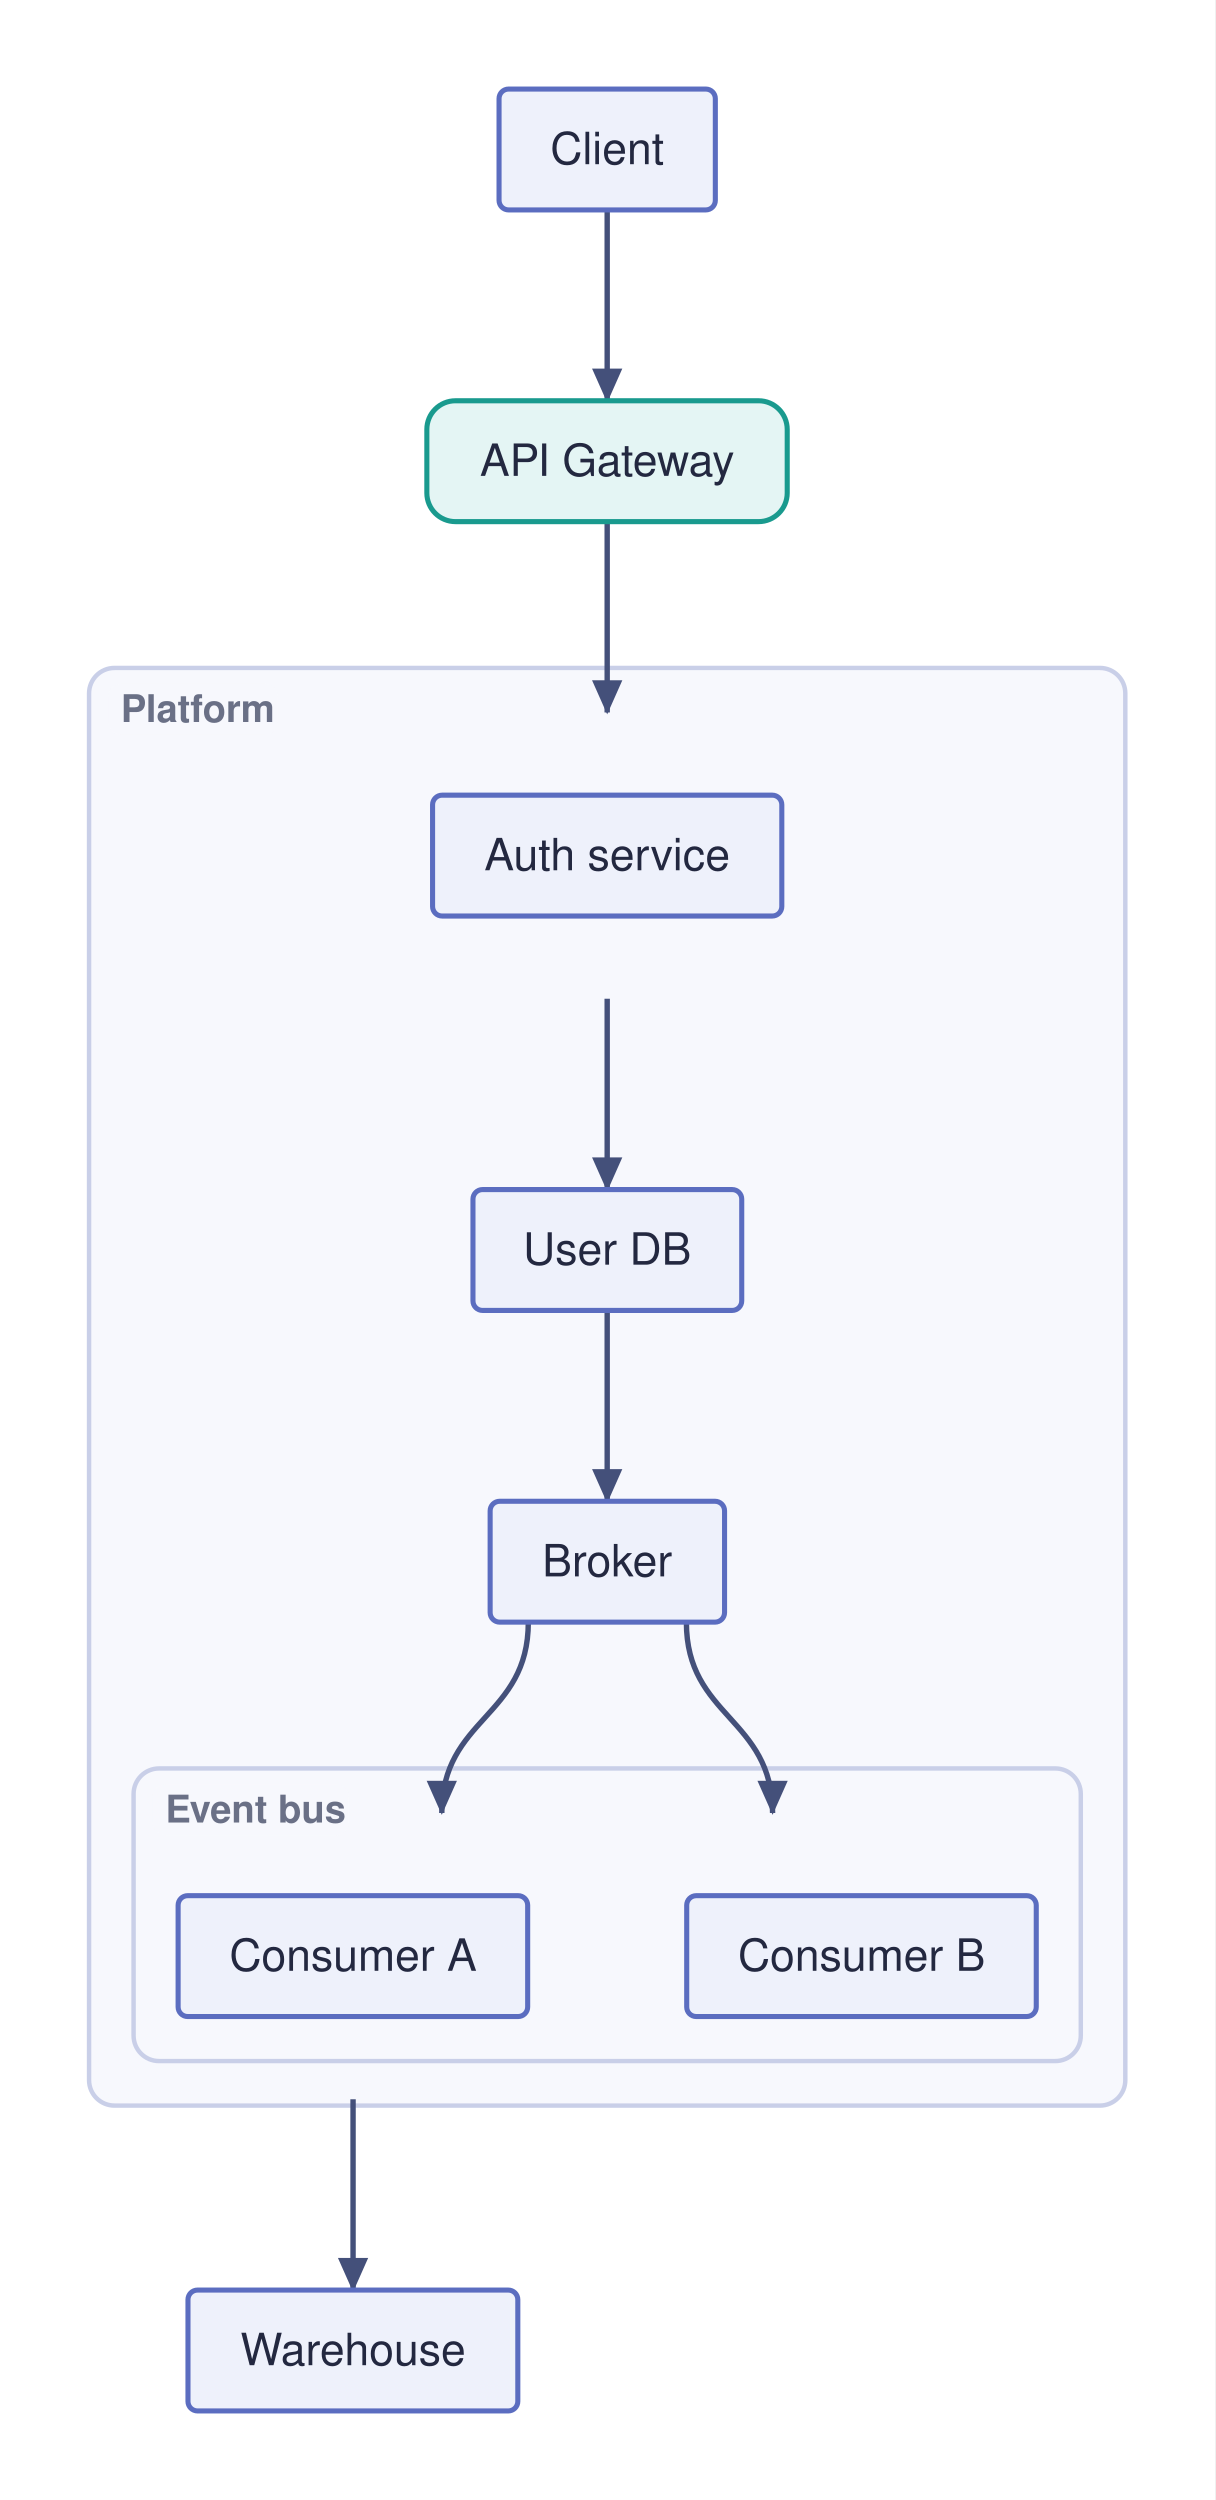
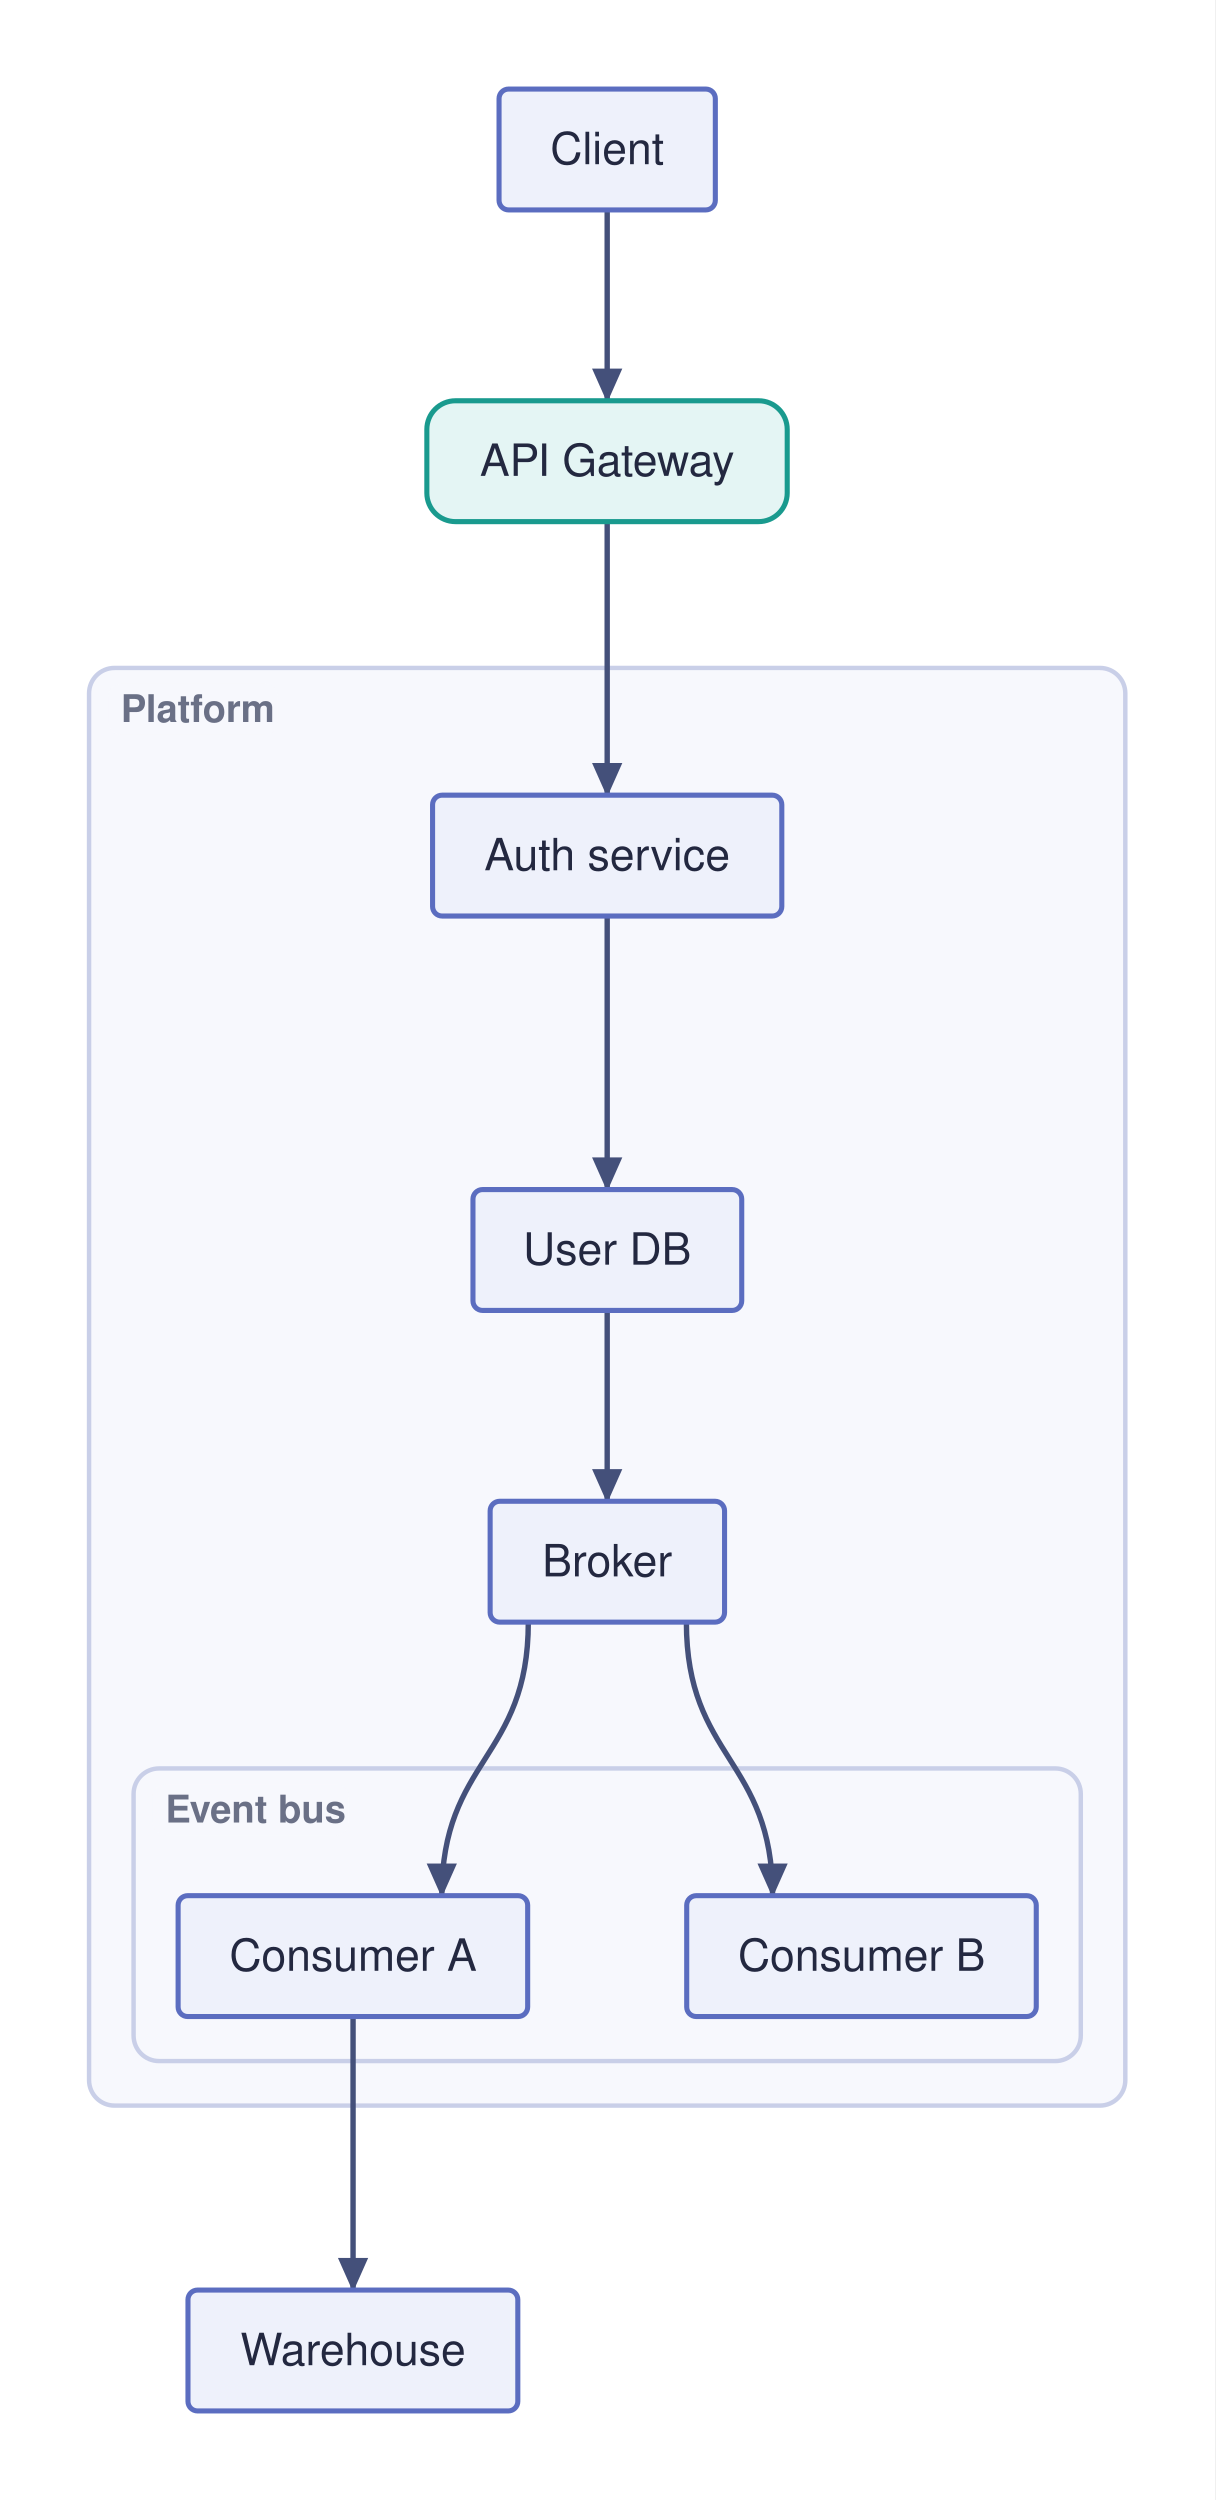
- <svg xmlns="http://www.w3.org/2000/svg" width="382" height="786" viewBox="0 0 382 786" font-family="Helvetica, Arial, sans-serif" font-size="14">
+ <svg xmlns="http://www.w3.org/2000/svg" width="382" height="786" viewBox="0 0 382 786" font-family="Helvetica, Arial, sans-serif" font-size="14" role="img" aria-label="Flowchart diagram">
  <rect width="382" height="786" fill="#ffffff" />
  <defs>
    <marker id="arrow" viewBox="0 0 10 10" refX="8.5" refY="5" markerWidth="7" markerHeight="7" orient="auto">
      <path d="M 0 1 L 9 5 L 0 9 z" fill="#44507a" />
    </marker>
  </defs>
  <rect x="28.0" y="210.0" width="325.8" height="452.0" rx="8" fill="#f7f8fd" stroke="#c9cfe8" stroke-width="1.4" />
  <rect x="42.0" y="556.0" width="297.8" height="92.0" rx="8" fill="#f7f8fd" stroke="#c9cfe8" stroke-width="1.4" />
  <path d="M 190.9 66.0 C 190.9 96.0, 190.9 96.0, 190.9 126.0" fill="none" stroke="#44507a" stroke-width="1.7" marker-end="url(#arrow)" />
-   <path d="M 190.9 164.0 C 190.9 194.0, 190.9 194.0, 190.9 224.0" fill="none" stroke="#44507a" stroke-width="1.7" marker-end="url(#arrow)" />
-   <path d="M 190.9 314.0 C 190.9 344.0, 190.9 344.0, 190.9 374.0" fill="none" stroke="#44507a" stroke-width="1.7" marker-end="url(#arrow)" />
-   <path d="M 166.1 510.0 C 166.1 540.0, 138.9 540.0, 138.9 570.0" fill="none" stroke="#44507a" stroke-width="1.7" marker-end="url(#arrow)" />
-   <path d="M 215.8 510.0 C 215.8 540.0, 242.9 540.0, 242.9 570.0" fill="none" stroke="#44507a" stroke-width="1.7" marker-end="url(#arrow)" />
+   <path d="M 190.9 164.0 C 190.9 207.0, 190.9 207.0, 190.9 250.0" fill="none" stroke="#44507a" stroke-width="1.7" marker-end="url(#arrow)" />
+   <path d="M 190.9 288.0 C 190.9 331.0, 190.9 331.0, 190.9 374.0" fill="none" stroke="#44507a" stroke-width="1.7" marker-end="url(#arrow)" />
+   <path d="M 166.1 510.0 C 166.1 553.0, 138.9 553.0, 138.9 596.0" fill="none" stroke="#44507a" stroke-width="1.7" marker-end="url(#arrow)" />
+   <path d="M 215.8 510.0 C 215.8 553.0, 242.9 553.0, 242.9 596.0" fill="none" stroke="#44507a" stroke-width="1.7" marker-end="url(#arrow)" />
  <path d="M 190.9 412.0 C 190.9 442.0, 190.9 442.0, 190.9 472.0" fill="none" stroke="#44507a" stroke-width="1.7" marker-end="url(#arrow)" />
-   <path d="M 111.0 660.0 C 111.0 690.0, 111.0 690.0, 111.0 720.0" fill="none" stroke="#44507a" stroke-width="1.7" marker-end="url(#arrow)" />
-   <rect x="156.9" y="28.0" width="68.0" height="38.0" rx="3.0" fill="#eef1fb" stroke="#5b6dc0" stroke-width="1.6" />
-   <text x="190.9" y="47.0" dy="0.33em" text-anchor="middle" fill="#232840">Client</text>
-   <rect x="134.2" y="126.0" width="113.3" height="38.0" rx="9.0" fill="#e4f5f4" stroke="#199a8e" stroke-width="1.6" />
-   <text x="190.9" y="145.0" dy="0.33em" text-anchor="middle" fill="#232840">API Gateway</text>
-   <rect x="136.0" y="250.0" width="109.8" height="38.0" rx="3.0" fill="#eef1fb" stroke="#5b6dc0" stroke-width="1.6" />
-   <text x="190.9" y="269.0" dy="0.33em" text-anchor="middle" fill="#232840">Auth service</text>
-   <rect x="148.7" y="374.0" width="84.5" height="38.0" rx="3.0" fill="#eef1fb" stroke="#5b6dc0" stroke-width="1.6" />
-   <text x="190.9" y="393.0" dy="0.33em" text-anchor="middle" fill="#232840">User DB</text>
-   <rect x="154.1" y="472.0" width="73.7" height="38.0" rx="3.0" fill="#eef1fb" stroke="#5b6dc0" stroke-width="1.6" />
-   <text x="190.9" y="491.0" dy="0.33em" text-anchor="middle" fill="#232840">Broker</text>
-   <rect x="56.0" y="596.0" width="109.9" height="38.0" rx="3.0" fill="#eef1fb" stroke="#5b6dc0" stroke-width="1.6" />
-   <text x="111.0" y="615.0" dy="0.33em" text-anchor="middle" fill="#232840">Consumer A</text>
-   <rect x="215.9" y="596.0" width="109.9" height="38.0" rx="3.0" fill="#eef1fb" stroke="#5b6dc0" stroke-width="1.6" />
-   <text x="270.9" y="615.0" dy="0.33em" text-anchor="middle" fill="#232840">Consumer B</text>
-   <rect x="59.1" y="720.0" width="103.7" height="38.0" rx="3.0" fill="#eef1fb" stroke="#5b6dc0" stroke-width="1.6" />
-   <text x="111.0" y="739.0" dy="0.33em" text-anchor="middle" fill="#232840">Warehouse</text>
+   <path d="M 111.0 634.0 C 111.0 677.0, 111.0 677.0, 111.0 720.0" fill="none" stroke="#44507a" stroke-width="1.7" marker-end="url(#arrow)" />
+   <g>
+     <rect x="156.9" y="28.0" width="68.0" height="38.0" rx="3.0" fill="#eef1fb" stroke="#5b6dc0" stroke-width="1.6" />
+     <text x="190.9" y="47.0" dy="0.33em" text-anchor="middle" fill="#232840">Client</text>
+   </g>
+   <g>
+     <rect x="134.2" y="126.0" width="113.3" height="38.0" rx="9.0" fill="#e4f5f4" stroke="#199a8e" stroke-width="1.6" />
+     <text x="190.9" y="145.0" dy="0.33em" text-anchor="middle" fill="#232840">API Gateway</text>
+   </g>
+   <g>
+     <rect x="136.0" y="250.0" width="109.8" height="38.0" rx="3.0" fill="#eef1fb" stroke="#5b6dc0" stroke-width="1.6" />
+     <text x="190.9" y="269.0" dy="0.33em" text-anchor="middle" fill="#232840">Auth service</text>
+   </g>
+   <g>
+     <rect x="148.7" y="374.0" width="84.5" height="38.0" rx="3.0" fill="#eef1fb" stroke="#5b6dc0" stroke-width="1.6" />
+     <text x="190.9" y="393.0" dy="0.33em" text-anchor="middle" fill="#232840">User DB</text>
+   </g>
+   <g>
+     <rect x="154.1" y="472.0" width="73.7" height="38.0" rx="3.0" fill="#eef1fb" stroke="#5b6dc0" stroke-width="1.6" />
+     <text x="190.9" y="491.0" dy="0.33em" text-anchor="middle" fill="#232840">Broker</text>
+   </g>
+   <g>
+     <rect x="56.0" y="596.0" width="109.9" height="38.0" rx="3.0" fill="#eef1fb" stroke="#5b6dc0" stroke-width="1.6" />
+     <text x="111.0" y="615.0" dy="0.33em" text-anchor="middle" fill="#232840">Consumer A</text>
+   </g>
+   <g>
+     <rect x="215.9" y="596.0" width="109.9" height="38.0" rx="3.0" fill="#eef1fb" stroke="#5b6dc0" stroke-width="1.6" />
+     <text x="270.9" y="615.0" dy="0.33em" text-anchor="middle" fill="#232840">Consumer B</text>
+   </g>
+   <g>
+     <rect x="59.1" y="720.0" width="103.7" height="38.0" rx="3.0" fill="#eef1fb" stroke="#5b6dc0" stroke-width="1.6" />
+     <text x="111.0" y="739.0" dy="0.33em" text-anchor="middle" fill="#232840">Warehouse</text>
+   </g>
  <rect x="34.0" y="215.0" width="53.3" height="16" rx="4" fill="#f7f8fd" fill-opacity="0.9" />
  <text x="38.0" y="227.0" font-size="12" font-weight="bold" fill="#6a7086">Platform</text>
  <rect x="48.0" y="561.0" width="61.7" height="16" rx="4" fill="#f7f8fd" fill-opacity="0.9" />
  <text x="52.0" y="573.0" font-size="12" font-weight="bold" fill="#6a7086">Event bus</text>
</svg>
